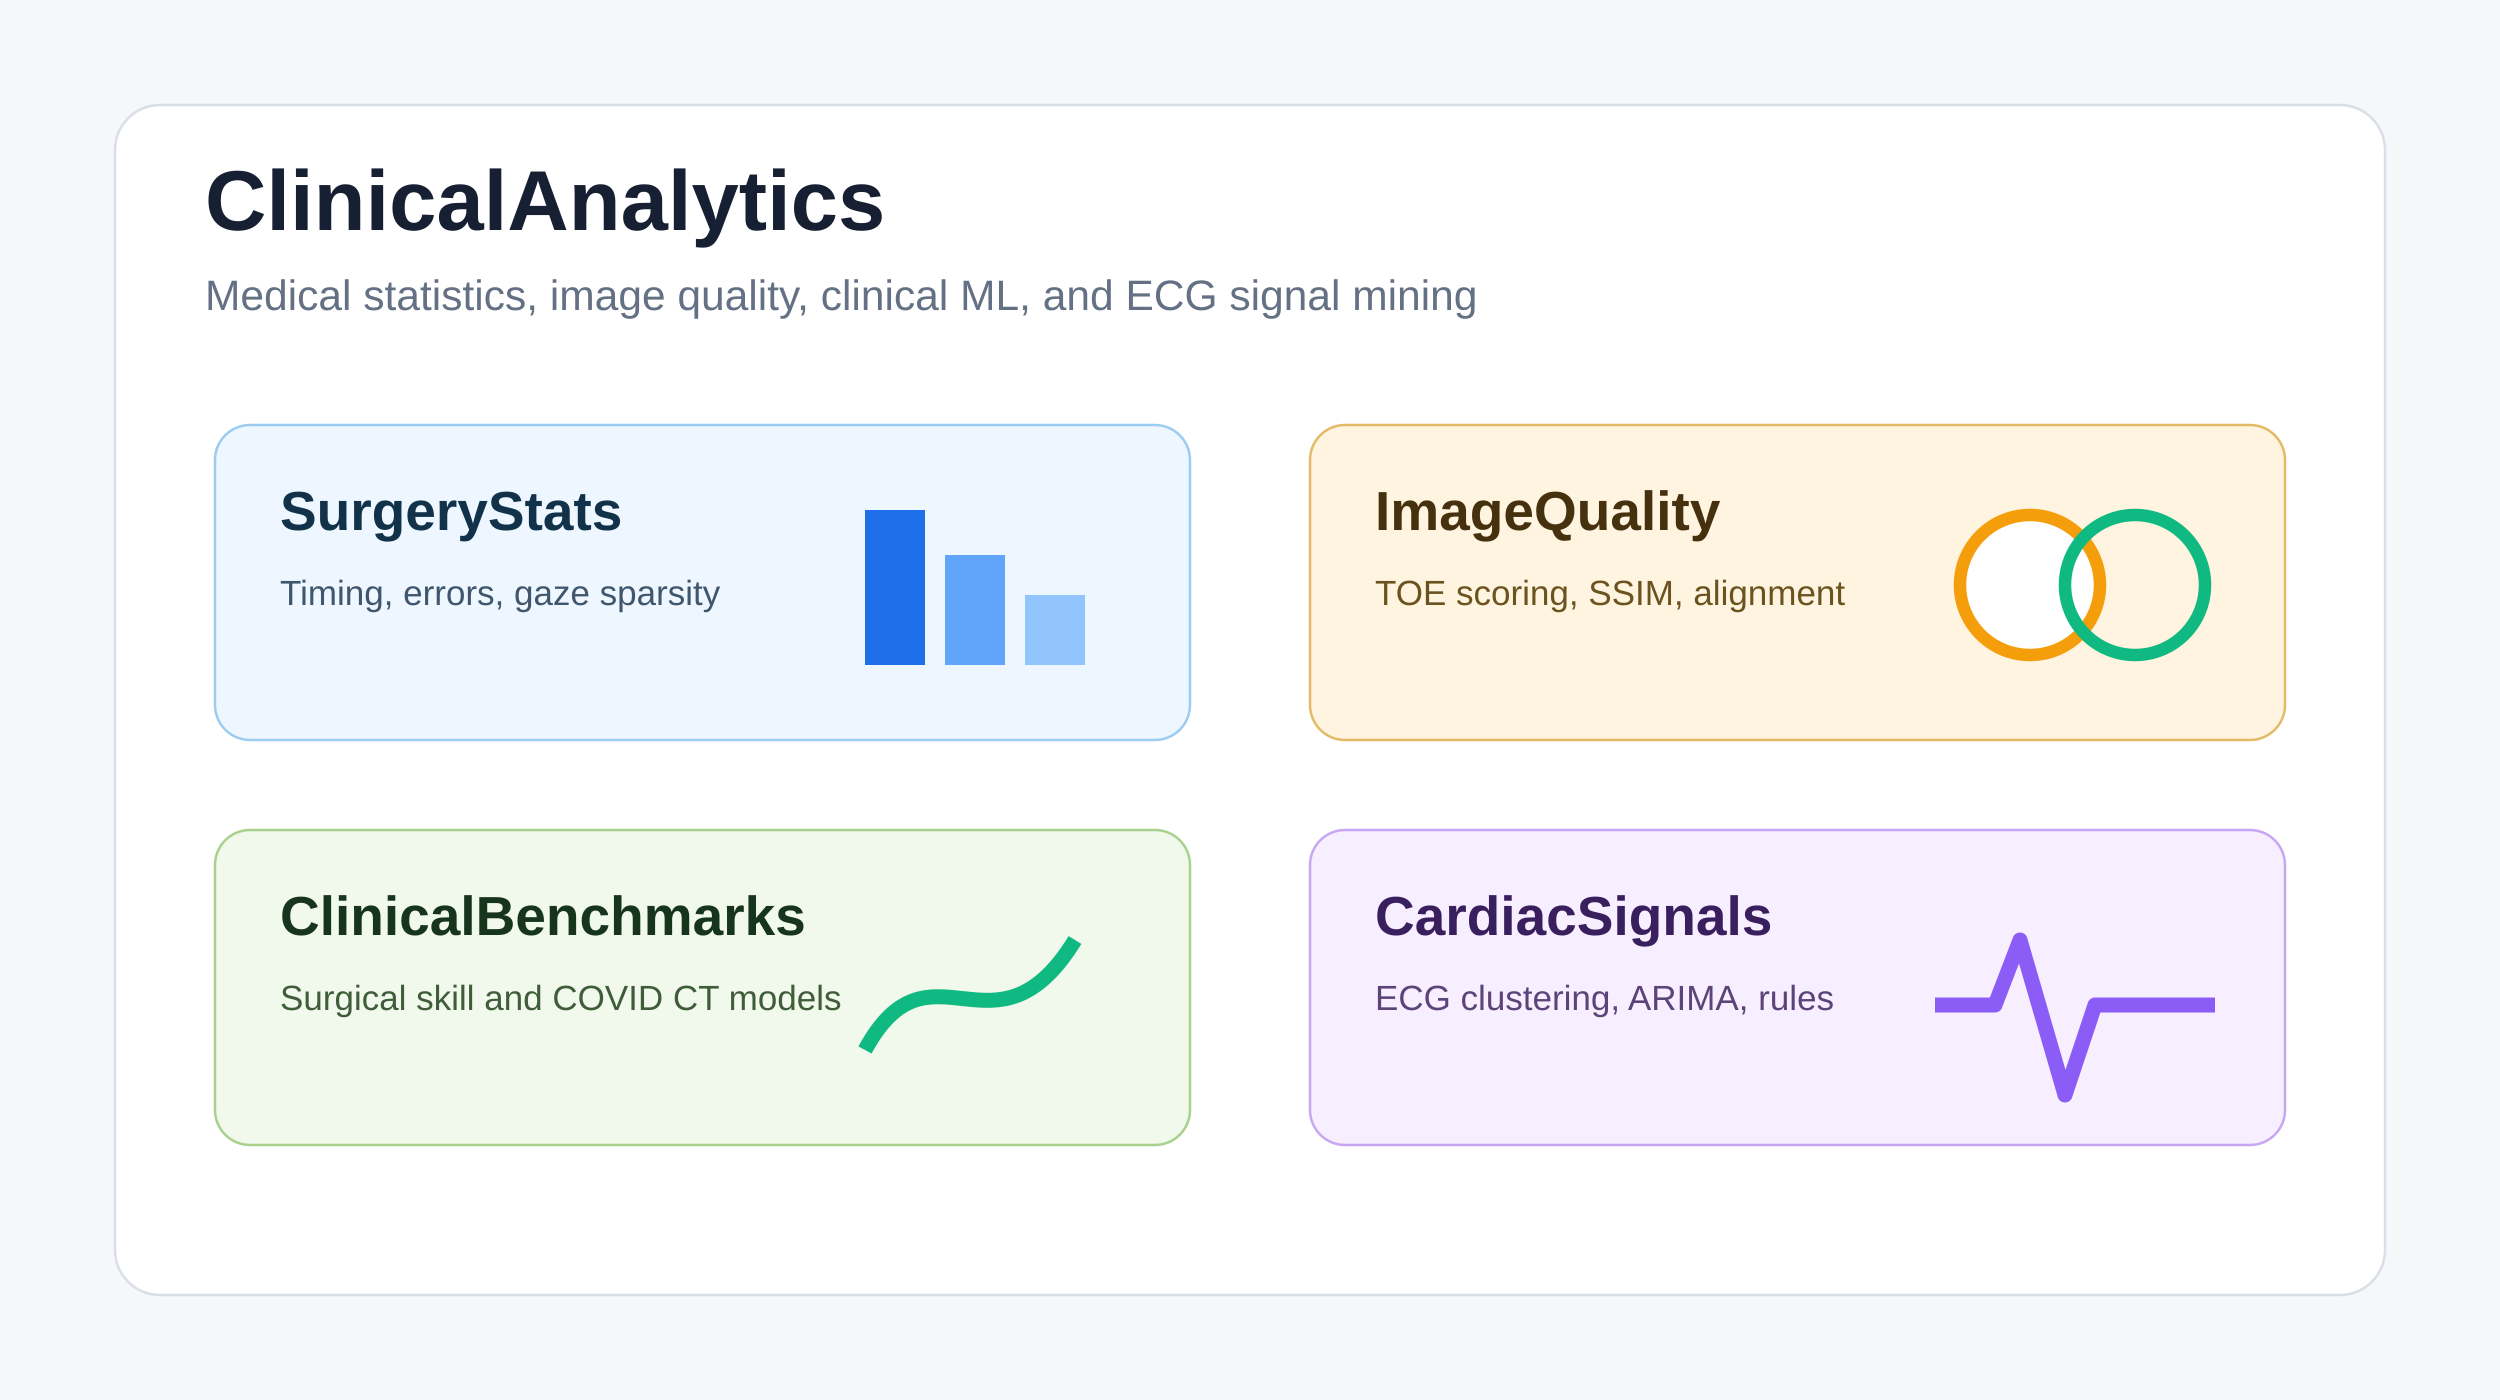
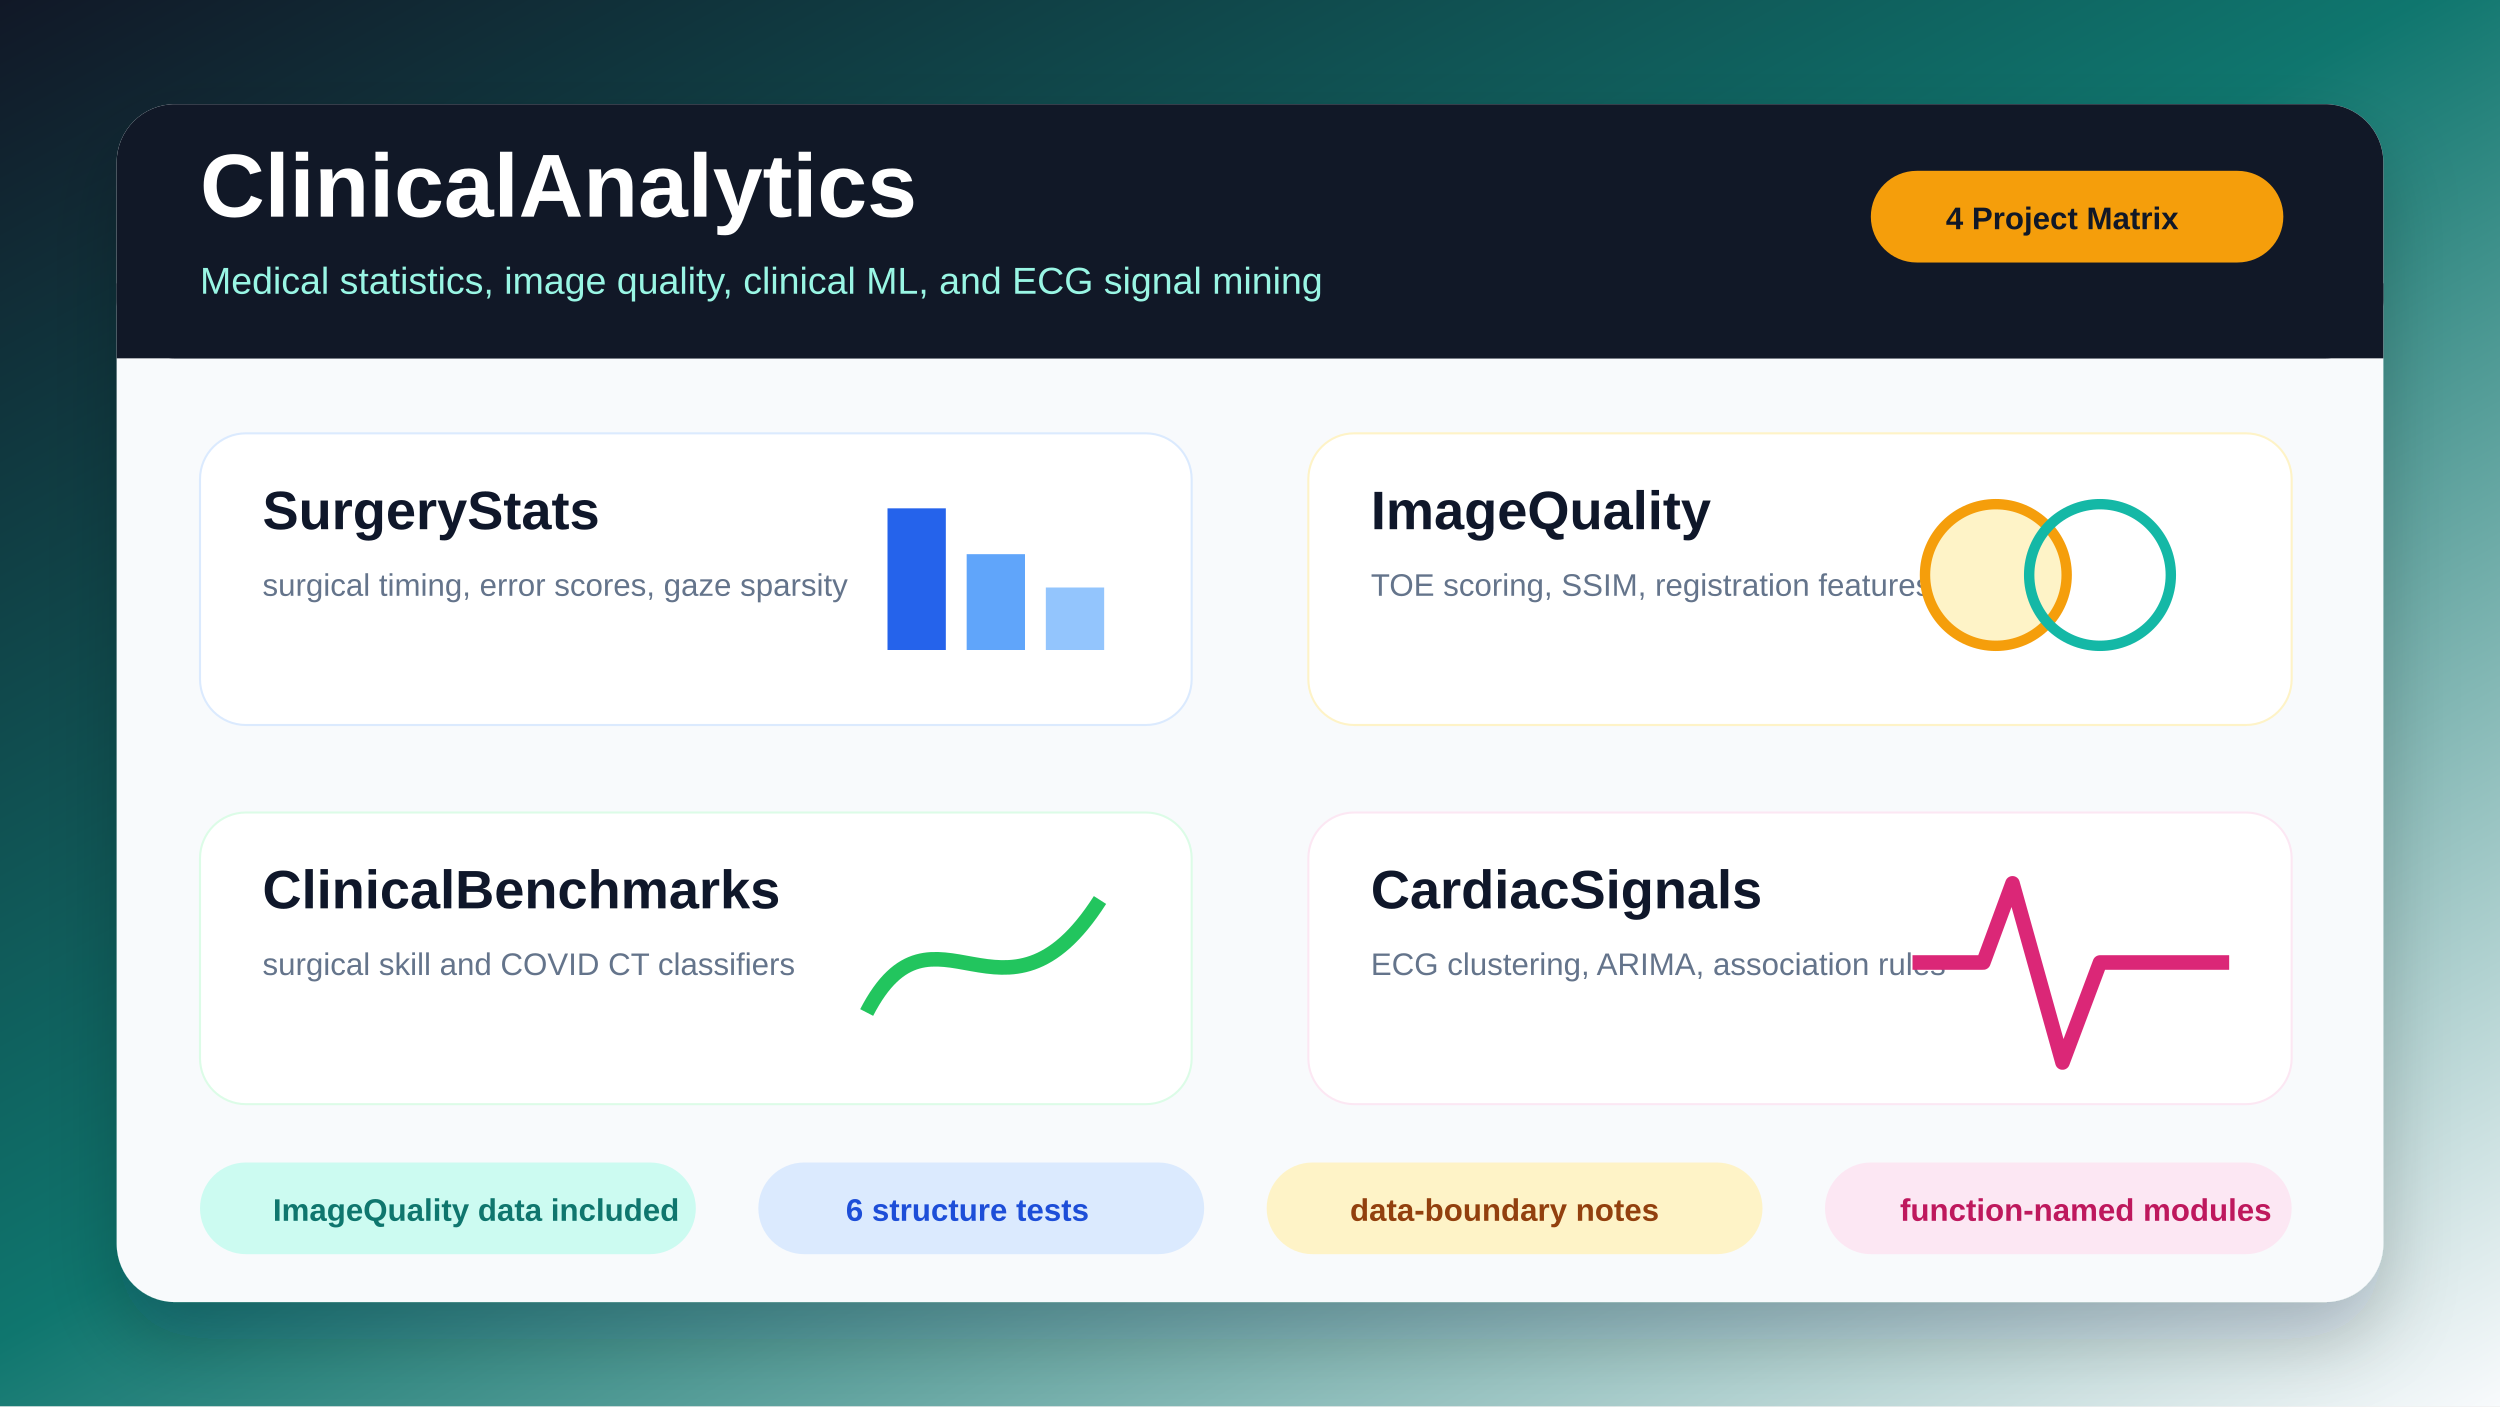
- <svg xmlns="http://www.w3.org/2000/svg" width="1000" height="560" viewBox="0 0 1000 560" role="img" aria-labelledby="title desc">
-   <rect width="1000" height="560" fill="#f6f7f9" />
-   <rect x="46" y="42" width="908" height="476" rx="18" fill="#ffffff" stroke="#d9dee7" />
-   <text x="82" y="92" fill="#172033" font-family="Arial, sans-serif" font-size="34" font-weight="700">ClinicalAnalytics</text>
-   <text x="82" y="124" fill="#647184" font-family="Arial, sans-serif" font-size="17">Medical statistics, image quality, clinical ML, and ECG signal mining</text>
-   <g transform="translate(86 170)">
-     <rect width="390" height="126" rx="14" fill="#eef7ff" stroke="#9cccf2" />
-     <text x="26" y="42" fill="#12324a" font-family="Arial, sans-serif" font-size="22" font-weight="700">SurgeryStats</text>
-     <text x="26" y="72" fill="#40566d" font-family="Arial, sans-serif" font-size="14">Timing, errors, gaze sparsity</text>
-     <rect x="260" y="34" width="24" height="62" fill="#1f6feb" />
-     <rect x="292" y="52" width="24" height="44" fill="#60a5fa" />
-     <rect x="324" y="68" width="24" height="28" fill="#93c5fd" />
+ <svg xmlns="http://www.w3.org/2000/svg" width="1200" height="675" viewBox="0 0 1200 675" role="img" aria-labelledby="title desc">
+   <defs>
+     <linearGradient id="bg" x1="0" y1="0" x2="1" y2="1">
+       <stop offset="0" stop-color="#111827" />
+       <stop offset="0.48" stop-color="#0f766e" />
+       <stop offset="1" stop-color="#f8fafc" />
+     </linearGradient>
+     <filter id="shadow" x="-20%" y="-20%" width="140%" height="140%">
+       <feDropShadow dx="0" dy="18" stdDeviation="18" flood-color="#0f172a" flood-opacity="0.22" />
+     </filter>
+   </defs>
+   <rect width="1200" height="675" fill="url(#bg)" />
+   <rect x="56" y="50" width="1088" height="575" rx="28" fill="#f8fafc" filter="url(#shadow)" />
+   <rect x="56" y="50" width="1088" height="122" rx="28" fill="#111827" />
+   <rect x="56" y="136" width="1088" height="36" fill="#111827" />
+   <text x="96" y="104" fill="#ffffff" font-family="Arial, sans-serif" font-size="43" font-weight="700">ClinicalAnalytics</text>
+   <text x="96" y="141" fill="#99f6e4" font-family="Arial, sans-serif" font-size="18">Medical statistics, image quality, clinical ML, and ECG signal mining</text>
+   <rect x="898" y="82" width="198" height="44" rx="22" fill="#f59e0b" />
+   <text x="934" y="110" fill="#111827" font-family="Arial, sans-serif" font-size="15" font-weight="700">4 Project Matrix</text>
+   <g font-family="Arial, sans-serif">
+     <rect x="96" y="208" width="476" height="140" rx="22" fill="#ffffff" stroke="#dbeafe" />
+     <text x="126" y="254" fill="#0f172a" font-size="26" font-weight="700">SurgeryStats</text>
+     <text x="126" y="286" fill="#64748b" font-size="15">surgical timing, error scores, gaze sparsity</text>
+     <rect x="426" y="244" width="28" height="68" fill="#2563eb" />
+     <rect x="464" y="266" width="28" height="46" fill="#60a5fa" />
+     <rect x="502" y="282" width="28" height="30" fill="#93c5fd" />
+     <rect x="628" y="208" width="472" height="140" rx="22" fill="#ffffff" stroke="#fef3c7" />
+     <text x="658" y="254" fill="#0f172a" font-size="26" font-weight="700">ImageQuality</text>
+     <text x="658" y="286" fill="#64748b" font-size="15">TOE scoring, SSIM, registration features</text>
+     <circle cx="958" cy="276" r="34" fill="#fef3c7" stroke="#f59e0b" stroke-width="5" />
+     <circle cx="1008" cy="276" r="34" fill="none" stroke="#14b8a6" stroke-width="5" />
+     <rect x="96" y="390" width="476" height="140" rx="22" fill="#ffffff" stroke="#dcfce7" />
+     <text x="126" y="436" fill="#0f172a" font-size="26" font-weight="700">ClinicalBenchmarks</text>
+     <text x="126" y="468" fill="#64748b" font-size="15">surgical skill and COVID CT classifiers</text>
+     <path d="M416 486 C448 424 482 504 528 432" fill="none" stroke="#22c55e" stroke-width="7" />
+     <rect x="628" y="390" width="472" height="140" rx="22" fill="#ffffff" stroke="#fce7f3" />
+     <text x="658" y="436" fill="#0f172a" font-size="26" font-weight="700">CardiacSignals</text>
+     <text x="658" y="468" fill="#64748b" font-size="15">ECG clustering, ARIMA, association rules</text>
+     <path d="M918 462 h34 l14 -38 24 86 18 -48 h62" fill="none" stroke="#db2777" stroke-width="7" stroke-linejoin="round" />
  </g>
-   <g transform="translate(524 170)">
-     <rect width="390" height="126" rx="14" fill="#fff4df" stroke="#e3bb68" />
-     <text x="26" y="42" fill="#46310f" font-family="Arial, sans-serif" font-size="22" font-weight="700">ImageQuality</text>
-     <text x="26" y="72" fill="#6b531f" font-family="Arial, sans-serif" font-size="14">TOE scoring, SSIM, alignment</text>
-     <circle cx="288" cy="64" r="28" fill="#ffffff" stroke="#f59e0b" stroke-width="5" />
-     <circle cx="330" cy="64" r="28" fill="none" stroke="#10b981" stroke-width="5" />
-   </g>
-   <g transform="translate(86 332)">
-     <rect width="390" height="126" rx="14" fill="#f1f8ec" stroke="#a8d18d" />
-     <text x="26" y="42" fill="#17351c" font-family="Arial, sans-serif" font-size="22" font-weight="700">ClinicalBenchmarks</text>
-     <text x="26" y="72" fill="#405d3a" font-family="Arial, sans-serif" font-size="14">Surgical skill and COVID CT models</text>
-     <path d="M260 88 C286 40 312 96 344 44" fill="none" stroke="#10b981" stroke-width="6" />
-   </g>
-   <g transform="translate(524 332)">
-     <rect width="390" height="126" rx="14" fill="#f7efff" stroke="#c7a6f2" />
-     <text x="26" y="42" fill="#3a1f5f" font-family="Arial, sans-serif" font-size="22" font-weight="700">CardiacSignals</text>
-     <text x="26" y="72" fill="#5c4378" font-family="Arial, sans-serif" font-size="14">ECG clustering, ARIMA, rules</text>
-     <path d="M250 70 h24 l10 -26 18 62 12 -36 h48" fill="none" stroke="#8b5cf6" stroke-width="6" stroke-linejoin="round" />
+   <g font-family="Arial, sans-serif">
+     <rect x="96" y="558" width="238" height="44" rx="22" fill="#ccfbf1" />
+     <text x="131" y="586" fill="#0f766e" font-size="15" font-weight="700">ImageQuality data included</text>
+     <rect x="364" y="558" width="214" height="44" rx="22" fill="#dbeafe" />
+     <text x="406" y="586" fill="#1d4ed8" font-size="15" font-weight="700">6 structure tests</text>
+     <rect x="608" y="558" width="238" height="44" rx="22" fill="#fef3c7" />
+     <text x="648" y="586" fill="#92400e" font-size="15" font-weight="700">data-boundary notes</text>
+     <rect x="876" y="558" width="224" height="44" rx="22" fill="#fce7f3" />
+     <text x="912" y="586" fill="#be185d" font-size="15" font-weight="700">function-named modules</text>
  </g>
</svg>
